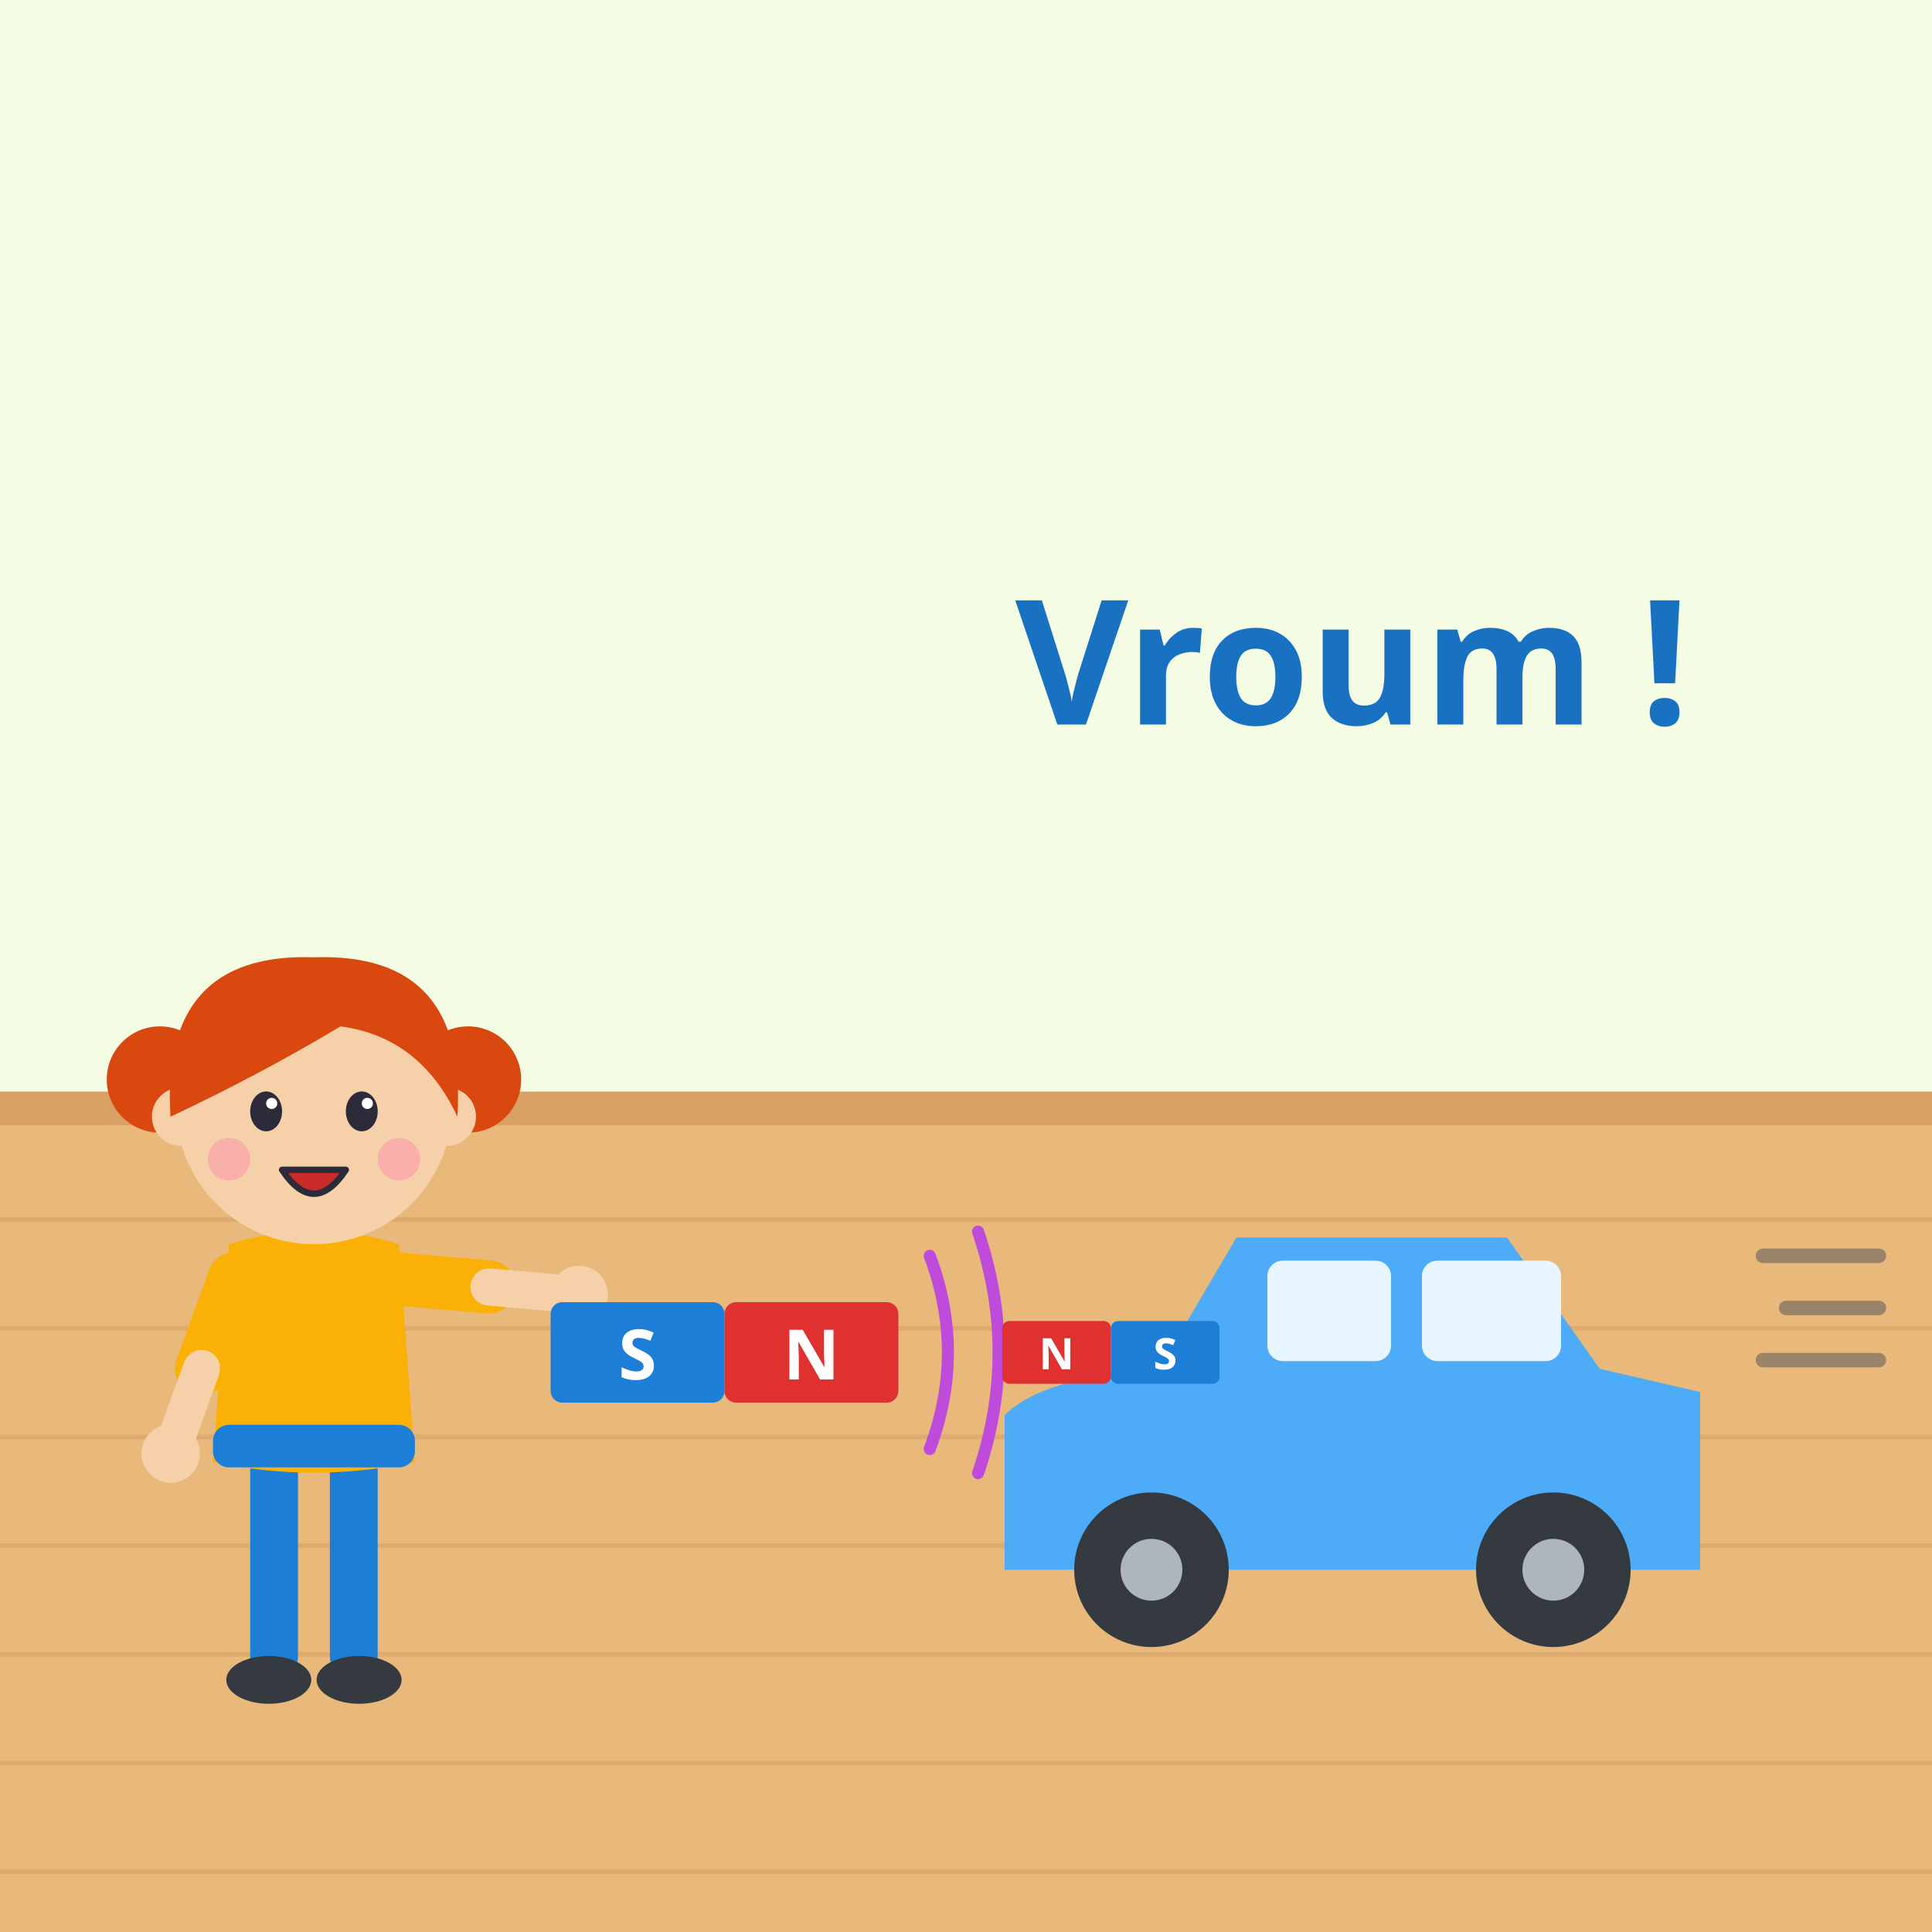
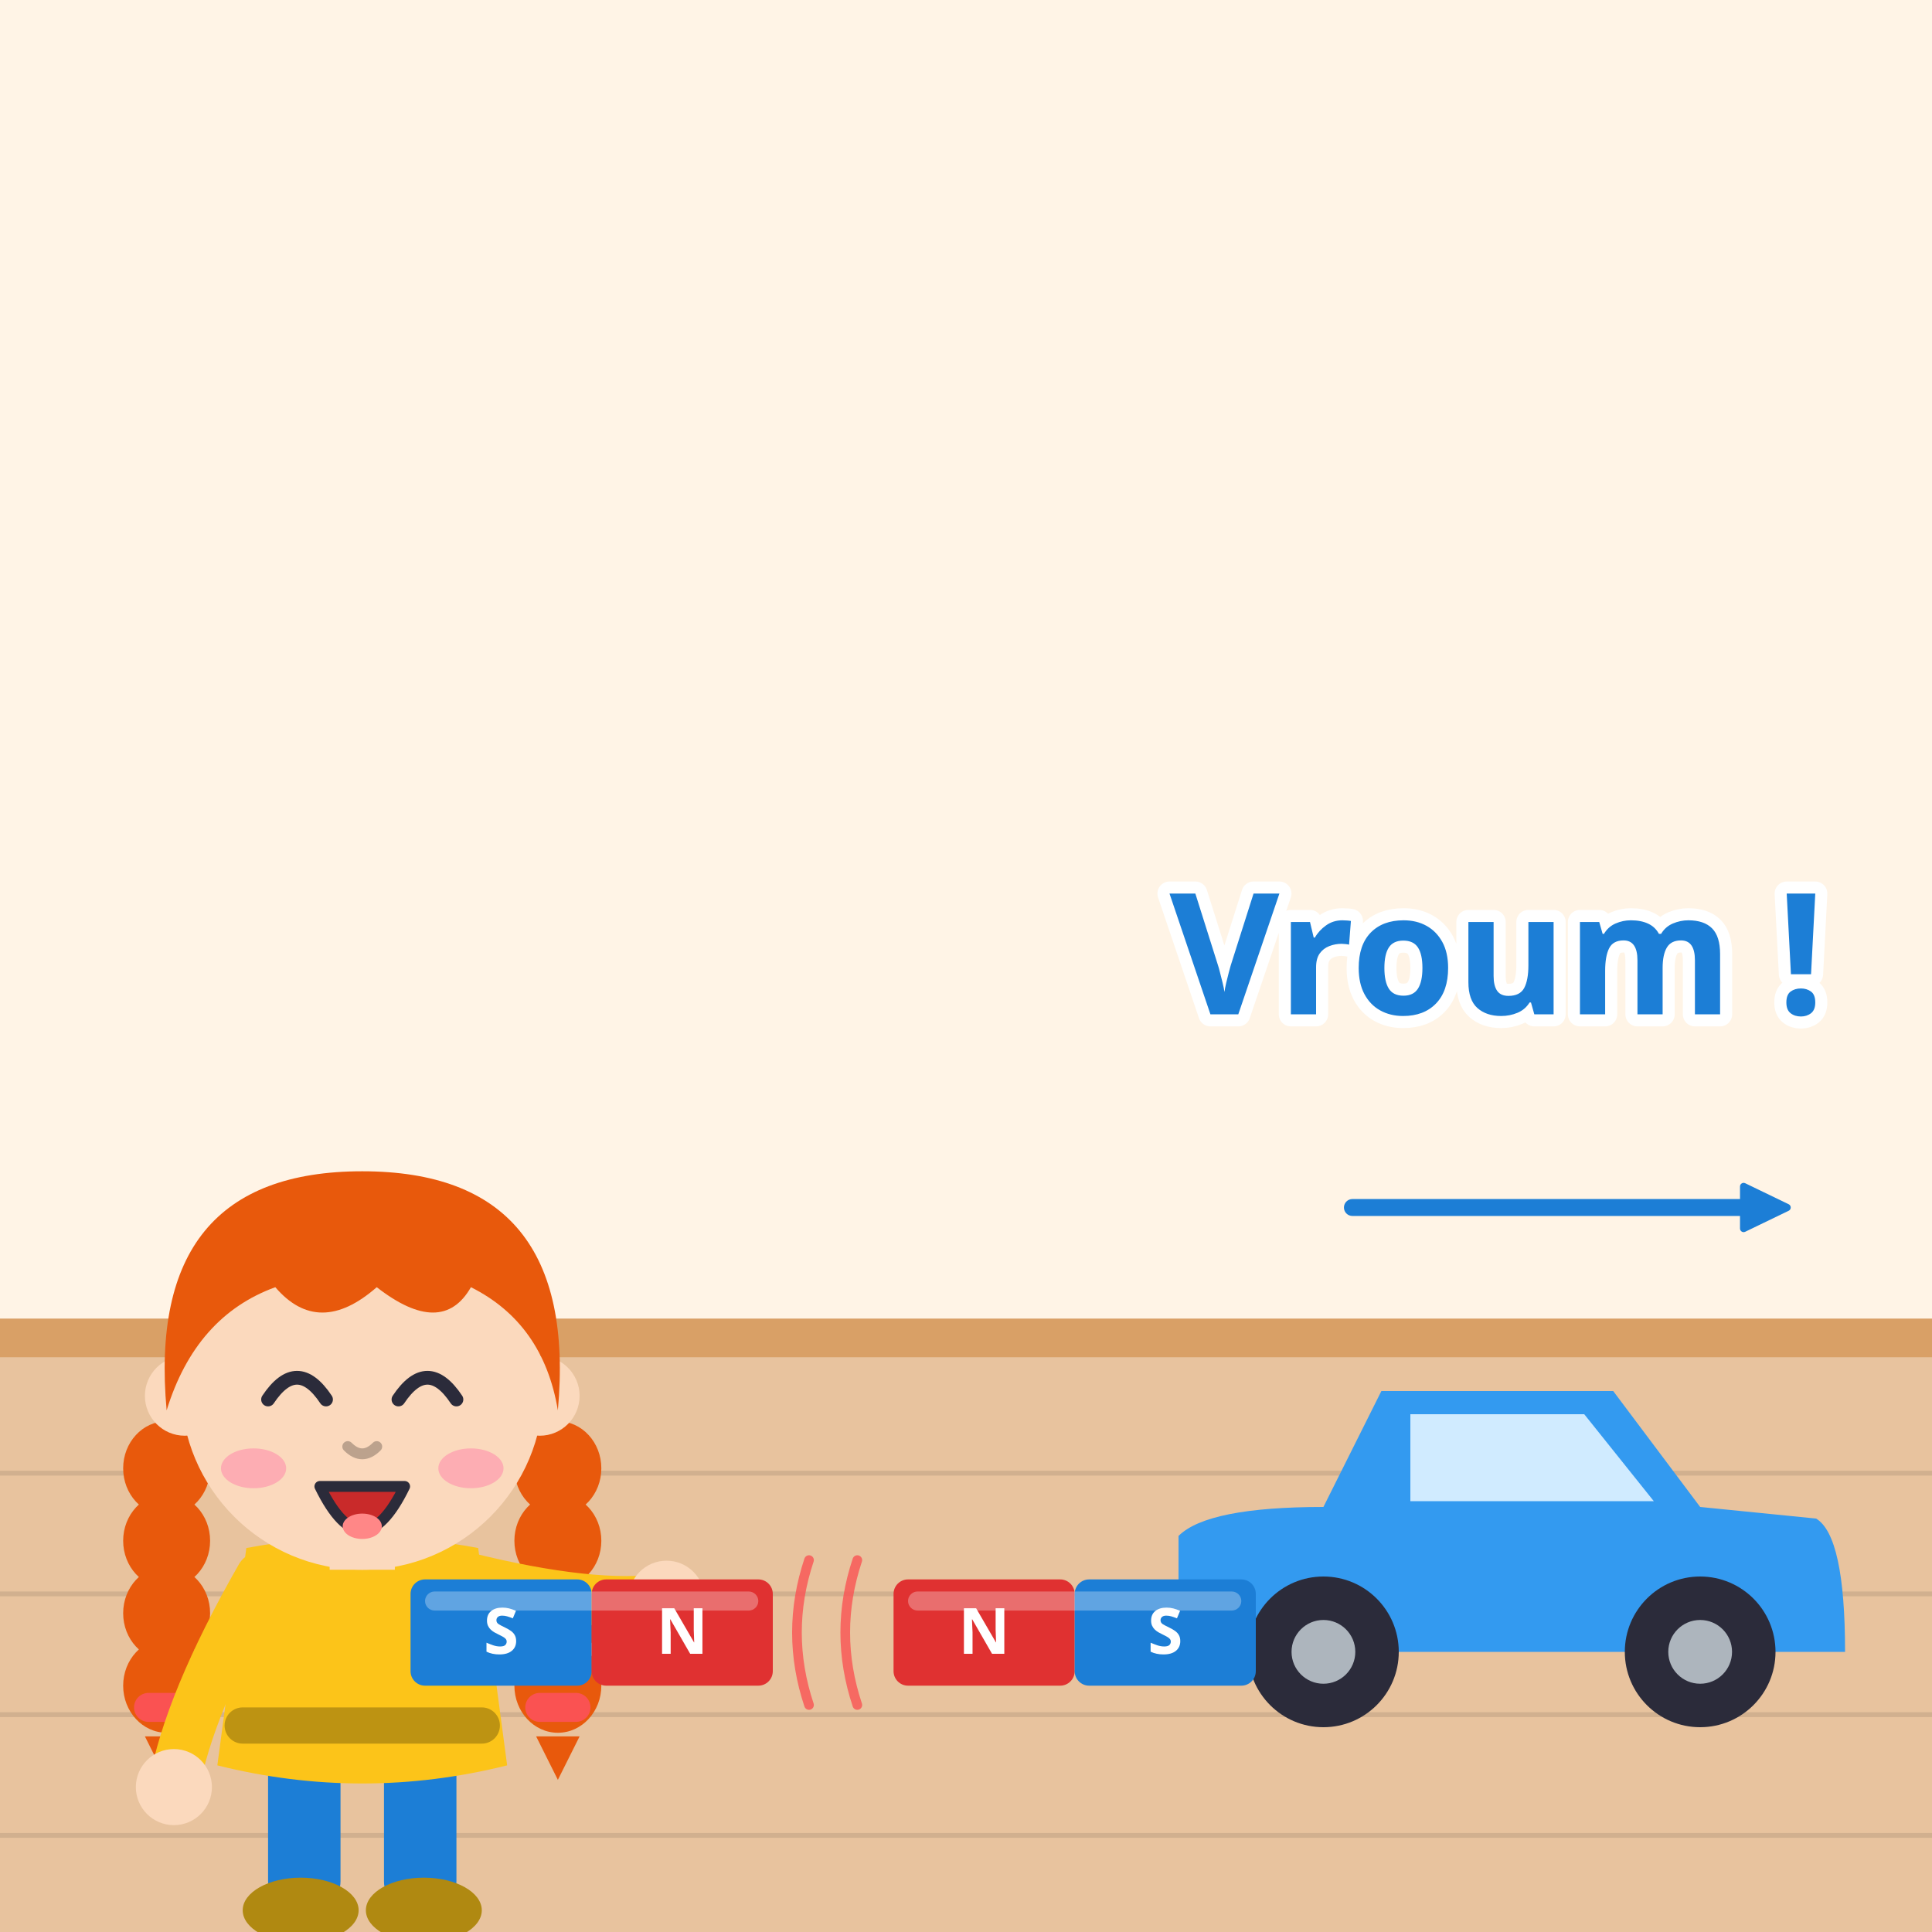
<svg xmlns="http://www.w3.org/2000/svg" viewBox="0 0 800 800" width="800" height="800">
-   <rect x="0" y="0" width="800" height="460" fill="#f4fce3" />
-   <rect x="0" y="460" width="800" height="340" fill="#e8b97a" />
-   <rect x="0" y="452" width="800" height="14" fill="#d9a066" />
-   <line x1="0" y1="505" x2="800" y2="505" stroke="#d9a066" stroke-width="2" stroke-linecap="round" opacity="0.6" />
-   <line x1="0" y1="550" x2="800" y2="550" stroke="#d9a066" stroke-width="2" stroke-linecap="round" opacity="0.6" />
-   <line x1="0" y1="595" x2="800" y2="595" stroke="#d9a066" stroke-width="2" stroke-linecap="round" opacity="0.6" />
-   <line x1="0" y1="640" x2="800" y2="640" stroke="#d9a066" stroke-width="2" stroke-linecap="round" opacity="0.6" />
-   <line x1="0" y1="685" x2="800" y2="685" stroke="#d9a066" stroke-width="2" stroke-linecap="round" opacity="0.6" />
-   <line x1="0" y1="730" x2="800" y2="730" stroke="#d9a066" stroke-width="2" stroke-linecap="round" opacity="0.6" />
-   <line x1="0" y1="775" x2="800" y2="775" stroke="#d9a066" stroke-width="2" stroke-linecap="round" opacity="0.6" />
-   <g transform="translate(130 700) scale(1.1 1.1)">
-     <rect x="-24" y="-92" width="18" height="88" rx="9" fill="#1c7ed6" />
-     <rect x="6" y="-92" width="18" height="88" rx="9" fill="#1c7ed6" />
-     <ellipse cx="-17" cy="-4" rx="16" ry="9" fill="#343a40" />
-     <ellipse cx="17" cy="-4" rx="16" ry="9" fill="#343a40" />
-     <line x1="-30" y1="-155" x2="-42.3" y2="-121.2" stroke="#fab005" stroke-width="20" stroke-linecap="round" />
-     <line x1="-42.3" y1="-121.2" x2="-53.9" y2="-89.2" stroke="#f5d0a9" stroke-width="14" stroke-linecap="round" />
-     <circle cx="-53.9" cy="-89.2" r="11" fill="#f5d0a9" />
-     <line x1="30" y1="-155" x2="65.9" y2="-151.9" stroke="#fab005" stroke-width="20" stroke-linecap="round" />
-     <line x1="65.9" y1="-151.9" x2="99.7" y2="-148.9" stroke="#f5d0a9" stroke-width="14" stroke-linecap="round" />
-     <circle cx="99.7" cy="-148.9" r="11" fill="#f5d0a9" />
-     <path d="M -32 -168 Q 0 -178 32 -168 L 38 -86 Q 0 -78 -38 -86 Z" fill="#fab005" />
-     <rect x="-38" y="-100" width="76" height="16" rx="6" fill="#1c7ed6" />
-     <circle cx="-58" cy="-230" r="20" fill="#d9480f" />
-     <circle cx="58" cy="-230" r="20" fill="#d9480f" />
-     <circle cx="-50" cy="-216" r="11" fill="#f5d0a9" />
-     <circle cx="50" cy="-216" r="11" fill="#f5d0a9" />
-     <circle cx="0" cy="-220" r="52" fill="#f5d0a9" />
-     <path d="M -54 -216 Q -58 -278 0 -276 Q 58 -278 54 -216 Q 40 -246 10 -250 Q -20 -232 -54 -216 Z" fill="#d9480f" />
-     <ellipse cx="-18" cy="-218" rx="6" ry="7.5" fill="#2b2b3a" />
-     <ellipse cx="18" cy="-218" rx="6" ry="7.5" fill="#2b2b3a" />
-     <circle cx="-15.9" cy="-221" r="2.1" fill="#fff" />
-     <circle cx="20.1" cy="-221" r="2.1" fill="#fff" />
-     <circle cx="-32" cy="-200" r="8" fill="#ff8fab" opacity="0.5" />
-     <circle cx="32" cy="-200" r="8" fill="#ff8fab" opacity="0.5" />
-     <path d="M -12 -196 Q 0 -178 12 -196 Z" fill="#c92a2a" stroke="#2b2b3a" stroke-width="2.4" stroke-linecap="round" stroke-linejoin="round" />
+   <rect x="0" y="0" width="800" height="560" fill="#fff4e6" />
+   <rect x="0" y="560" width="800" height="240" fill="#e8c39e" />
+   <line x1="0" y1="610" x2="800" y2="610" stroke="#000" stroke-width="2" stroke-linecap="round" opacity="0.1" />
+   <line x1="0" y1="660" x2="800" y2="660" stroke="#000" stroke-width="2" stroke-linecap="round" opacity="0.1" />
+   <line x1="0" y1="710" x2="800" y2="710" stroke="#000" stroke-width="2" stroke-linecap="round" opacity="0.1" />
+   <line x1="0" y1="760" x2="800" y2="760" stroke="#000" stroke-width="2" stroke-linecap="round" opacity="0.1" />
+   <line x1="0" y1="810" x2="800" y2="810" stroke="#000" stroke-width="2" stroke-linecap="round" opacity="0.1" />
+   <rect x="0" y="546" width="800" height="16" fill="#d9a066" />
+   <g transform="translate(620 720) scale(1.2 1.2)">
+     <path d="M -110 -30 L -110 -70 Q -100 -80 -60 -80 L -40 -120 L 40 -120 L 70 -80 L 110 -76 Q 120 -70 120 -30 Z" fill="#339af0" />
+     <polygon points="-30,-112 30,-112 54,-82 -30,-82" fill="#d0ebff" />
+     <circle cx="-60" cy="-30" r="26" fill="#2b2b3a" />
+     <circle cx="-60" cy="-30" r="11" fill="#adb5bd" />
+     <circle cx="70" cy="-30" r="26" fill="#2b2b3a" />
+     <circle cx="70" cy="-30" r="11" fill="#adb5bd" />
  </g>
-   <g transform="translate(300 560) scale(0.8 0.8)">
-     <rect x="-90" y="-26" width="90" height="52" rx="6" fill="#1c7ed6" />
-     <rect x="0" y="-26" width="90" height="52" rx="6" fill="#e03131" />
-     <text x="-45" y="14" font-family="Fredoka, Andika, sans-serif" font-weight="700" font-size="36" text-anchor="middle" fill="#fff">S</text>
-     <text x="45" y="14" font-family="Fredoka, Andika, sans-serif" font-weight="700" font-size="36" text-anchor="middle" fill="#fff">N</text>
+   <g transform="translate(445 676)">
+     <rect x="-75" y="-22" width="75" height="44" rx="6" fill="#e03131" />
+     <rect x="0" y="-22" width="75" height="44" rx="6" fill="#1c7ed6" />
+     <rect x="-69" y="-17" width="138" height="7.9" rx="4" fill="#fff" opacity="0.3" />
+     <text x="-37.5" y="8.8" font-family="Fredoka, Andika, sans-serif" font-weight="700" font-size="26.4" text-anchor="middle" fill="#fff">N</text>
+     <text x="37.5" y="8.8" font-family="Fredoka, Andika, sans-serif" font-weight="700" font-size="26.4" text-anchor="middle" fill="#fff">S</text>
  </g>
-   <path d="M 385 520 Q 400 560 385 600 M 405 510 Q 422 560 405 610" fill="none" stroke="#be4bdb" stroke-width="5" stroke-linecap="round" stroke-linejoin="round" />
-   <g transform="translate(560 650) scale(1.6 1.6)">
-     <path d="M -90 0 L -90 -40 Q -80 -50 -50 -52 L -30 -86 L 40 -86 L 64 -52 L 90 -46 L 90 0 Z" fill="#4dabf7" />
-     <rect x="-22" y="-80" width="32" height="26" rx="4" fill="#e7f5ff" />
-     <rect x="18" y="-80" width="36" height="26" rx="4" fill="#e7f5ff" />
-     <circle cx="-52" cy="0" r="20" fill="#343a40" />
-     <circle cx="52" cy="0" r="20" fill="#343a40" />
-     <circle cx="-52" cy="0" r="8" fill="#adb5bd" />
-     <circle cx="52" cy="0" r="8" fill="#adb5bd" />
+   <g transform="translate(150 800) scale(1.5 1.5)">
+     <g>
+       <ellipse cx="-54" cy="-128" rx="12" ry="13" fill="#e8590c" />
+       <ellipse cx="-54" cy="-108" rx="12" ry="13" fill="#e8590c" />
+       <ellipse cx="-54" cy="-88" rx="12" ry="13" fill="#e8590c" />
+       <ellipse cx="-54" cy="-68" rx="12" ry="13" fill="#e8590c" />
+       <polygon points="-48,-54 -60,-54 -54,-42" fill="#e8590c" />
+       <rect x="-63" y="-66" width="18" height="8" rx="4" fill="#fa5252" />
+       <ellipse cx="54" cy="-128" rx="12" ry="13" fill="#e8590c" />
+       <ellipse cx="54" cy="-108" rx="12" ry="13" fill="#e8590c" />
+       <ellipse cx="54" cy="-88" rx="12" ry="13" fill="#e8590c" />
+       <ellipse cx="54" cy="-68" rx="12" ry="13" fill="#e8590c" />
+       <polygon points="48,-54 60,-54 54,-42" fill="#e8590c" />
+       <rect x="45" y="-66" width="18" height="8" rx="4" fill="#fa5252" />
+     </g>
+     <rect x="-26" y="-52" width="20" height="46" rx="8" fill="#1c7ed6" />
+     <rect x="6" y="-52" width="20" height="46" rx="8" fill="#1c7ed6" />
+     <ellipse cx="-17" cy="-6" rx="16" ry="9" fill="#b08911" />
+     <ellipse cx="17" cy="-6" rx="16" ry="9" fill="#b08911" />
+     <path d="M -32 -106 Q 0 -112 32 -106 L 40 -46 Q 0 -36 -40 -46 Z" fill="#fcc419" />
+     <rect x="-38" y="-62" width="76" height="10" rx="5" fill="#bd9312" />
+     <path d="M -28 -98 Q -48 -63 -52 -40" fill="none" stroke="#fcc419" stroke-width="14" stroke-linecap="round" stroke-linejoin="round" />
+     <path d="M 28 -98 Q 64 -89 84 -92" fill="none" stroke="#fcc419" stroke-width="14" stroke-linecap="round" stroke-linejoin="round" />
+     <circle cx="-52" cy="-40" r="10.5" fill="#fbd9bd" />
+     <circle cx="84" cy="-92" r="10.5" fill="#fbd9bd" />
+     <rect x="-9" y="-116" width="18" height="16" fill="#fbd9bd" />
+     <circle cx="-49" cy="-148" r="11" fill="#fbd9bd" />
+     <circle cx="49" cy="-148" r="11" fill="#fbd9bd" />
+     <circle cx="0" cy="-150" r="50" fill="#fbd9bd" />
+     <ellipse cx="-30" cy="-128" rx="9" ry="5.5" fill="#ff8fab" opacity="0.6" />
+     <ellipse cx="30" cy="-128" rx="9" ry="5.5" fill="#ff8fab" opacity="0.6" />
+     <path d="M -26 -147 Q -18 -159 -10 -147" fill="none" stroke="#2b2b3a" stroke-width="3.8" stroke-linecap="round" stroke-linejoin="round" />
+     <path d="M 10 -147 Q 18 -159 26 -147" fill="none" stroke="#2b2b3a" stroke-width="3.8" stroke-linecap="round" stroke-linejoin="round" />
+     <path d="M -4 -134 Q 0 -130 4 -134" fill="none" stroke="#bca28d" stroke-width="3" stroke-linecap="round" stroke-linejoin="round" />
+     <path d="M -11.7 -123 Q 0 -99 11.7 -123 Z" fill="#c92a2a" stroke="#2b2b3a" stroke-width="3" stroke-linecap="round" stroke-linejoin="round" />
+     <ellipse cx="0" cy="-112" rx="5.4" ry="3.5" fill="#ff8787" />
+     <path d="M -54 -144 Q -60 -210 0 -210 Q 60 -210 54 -144 Q 50 -168 30 -178 Q 22 -164 4 -178 Q -12 -164 -24 -178 Q -46 -170 -54 -144 Z" fill="#e8590c" />
  </g>
-   <g transform="translate(460 560) scale(0.5 0.5)">
-     <rect x="-90" y="-26" width="90" height="52" rx="6" fill="#e03131" />
-     <rect x="0" y="-26" width="90" height="52" rx="6" fill="#1c7ed6" />
-     <text x="-45" y="14" font-family="Fredoka, Andika, sans-serif" font-weight="700" font-size="36" text-anchor="middle" fill="#fff">N</text>
-     <text x="45" y="14" font-family="Fredoka, Andika, sans-serif" font-weight="700" font-size="36" text-anchor="middle" fill="#fff">S</text>
+   <g transform="translate(245 676)">
+     <rect x="-75" y="-22" width="75" height="44" rx="6" fill="#1c7ed6" />
+     <rect x="0" y="-22" width="75" height="44" rx="6" fill="#e03131" />
+     <rect x="-69" y="-17" width="138" height="7.9" rx="4" fill="#fff" opacity="0.3" />
+     <text x="-37.5" y="8.8" font-family="Fredoka, Andika, sans-serif" font-weight="700" font-size="26.4" text-anchor="middle" fill="#fff">S</text>
+     <text x="37.5" y="8.8" font-family="Fredoka, Andika, sans-serif" font-weight="700" font-size="26.4" text-anchor="middle" fill="#fff">N</text>
  </g>
-   <g transform="translate(730 520) scale(1.2 1.2)" opacity="0.5">
-     <line x1="0" y1="0" x2="40" y2="0" stroke="#495057" stroke-width="5" stroke-linecap="round" />
-     <line x1="8" y1="18" x2="40" y2="18" stroke="#495057" stroke-width="5" stroke-linecap="round" />
-     <line x1="0" y1="36" x2="40" y2="36" stroke="#495057" stroke-width="5" stroke-linecap="round" />
+   <path d="M 335 646 q -10 30 0 60" fill="none" stroke="#fa5252" stroke-width="4" stroke-linecap="round" stroke-linejoin="round" opacity="0.8" />
+   <path d="M 355 646 q -10 30 0 60" fill="none" stroke="#fa5252" stroke-width="4" stroke-linecap="round" stroke-linejoin="round" opacity="0.8" />
+   <g>
+     <line x1="560" y1="500" x2="724" y2="500" stroke="#1c7ed6" stroke-width="7" stroke-linecap="round" />
+     <polygon points="740,500 722,508.7 722,491.3" fill="#1c7ed6" stroke="#1c7ed6" stroke-width="3" stroke-linejoin="round" />
  </g>
-   <text x="560" y="300" font-family="Fredoka, Andika, sans-serif" font-weight="700" font-size="72" text-anchor="middle" fill="#1971c2">Vroum !</text>
+   <text x="620" y="420" font-family="Fredoka, Andika, sans-serif" font-weight="700" font-size="70" text-anchor="middle" fill="#1c7ed6" stroke="#fff" stroke-width="10" stroke-linejoin="round" paint-order="stroke">Vroum !</text>
</svg>
